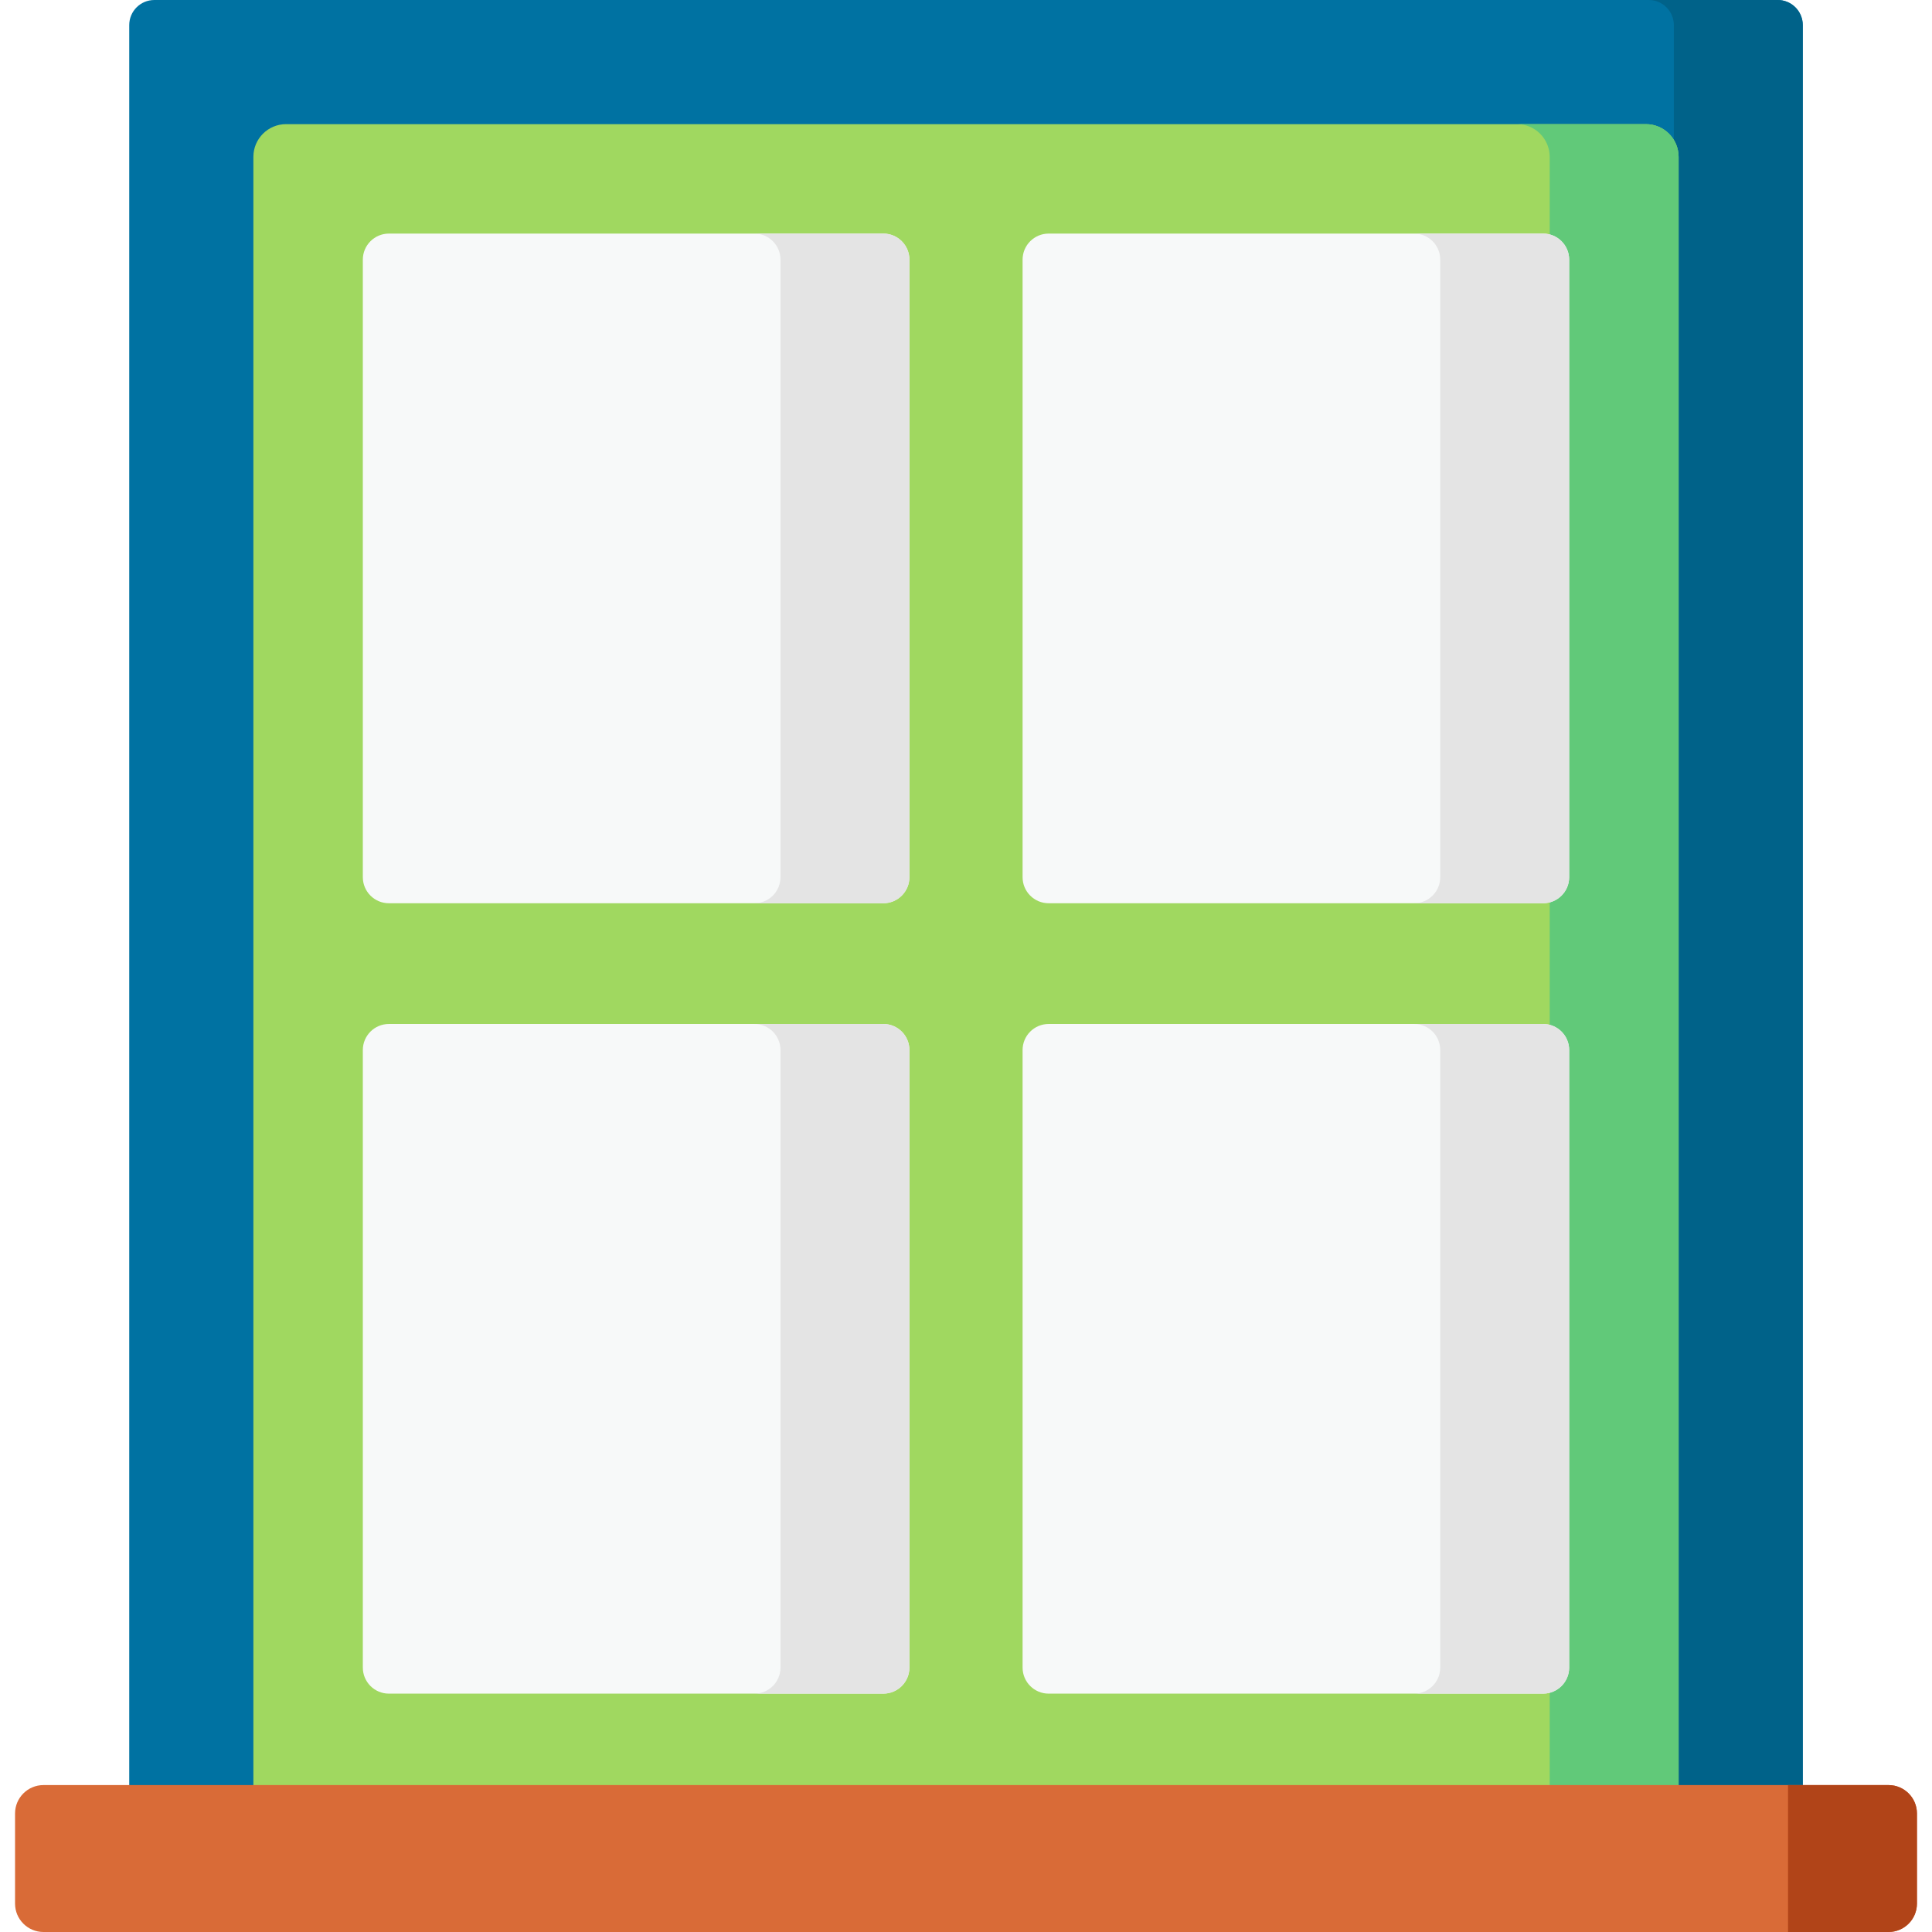
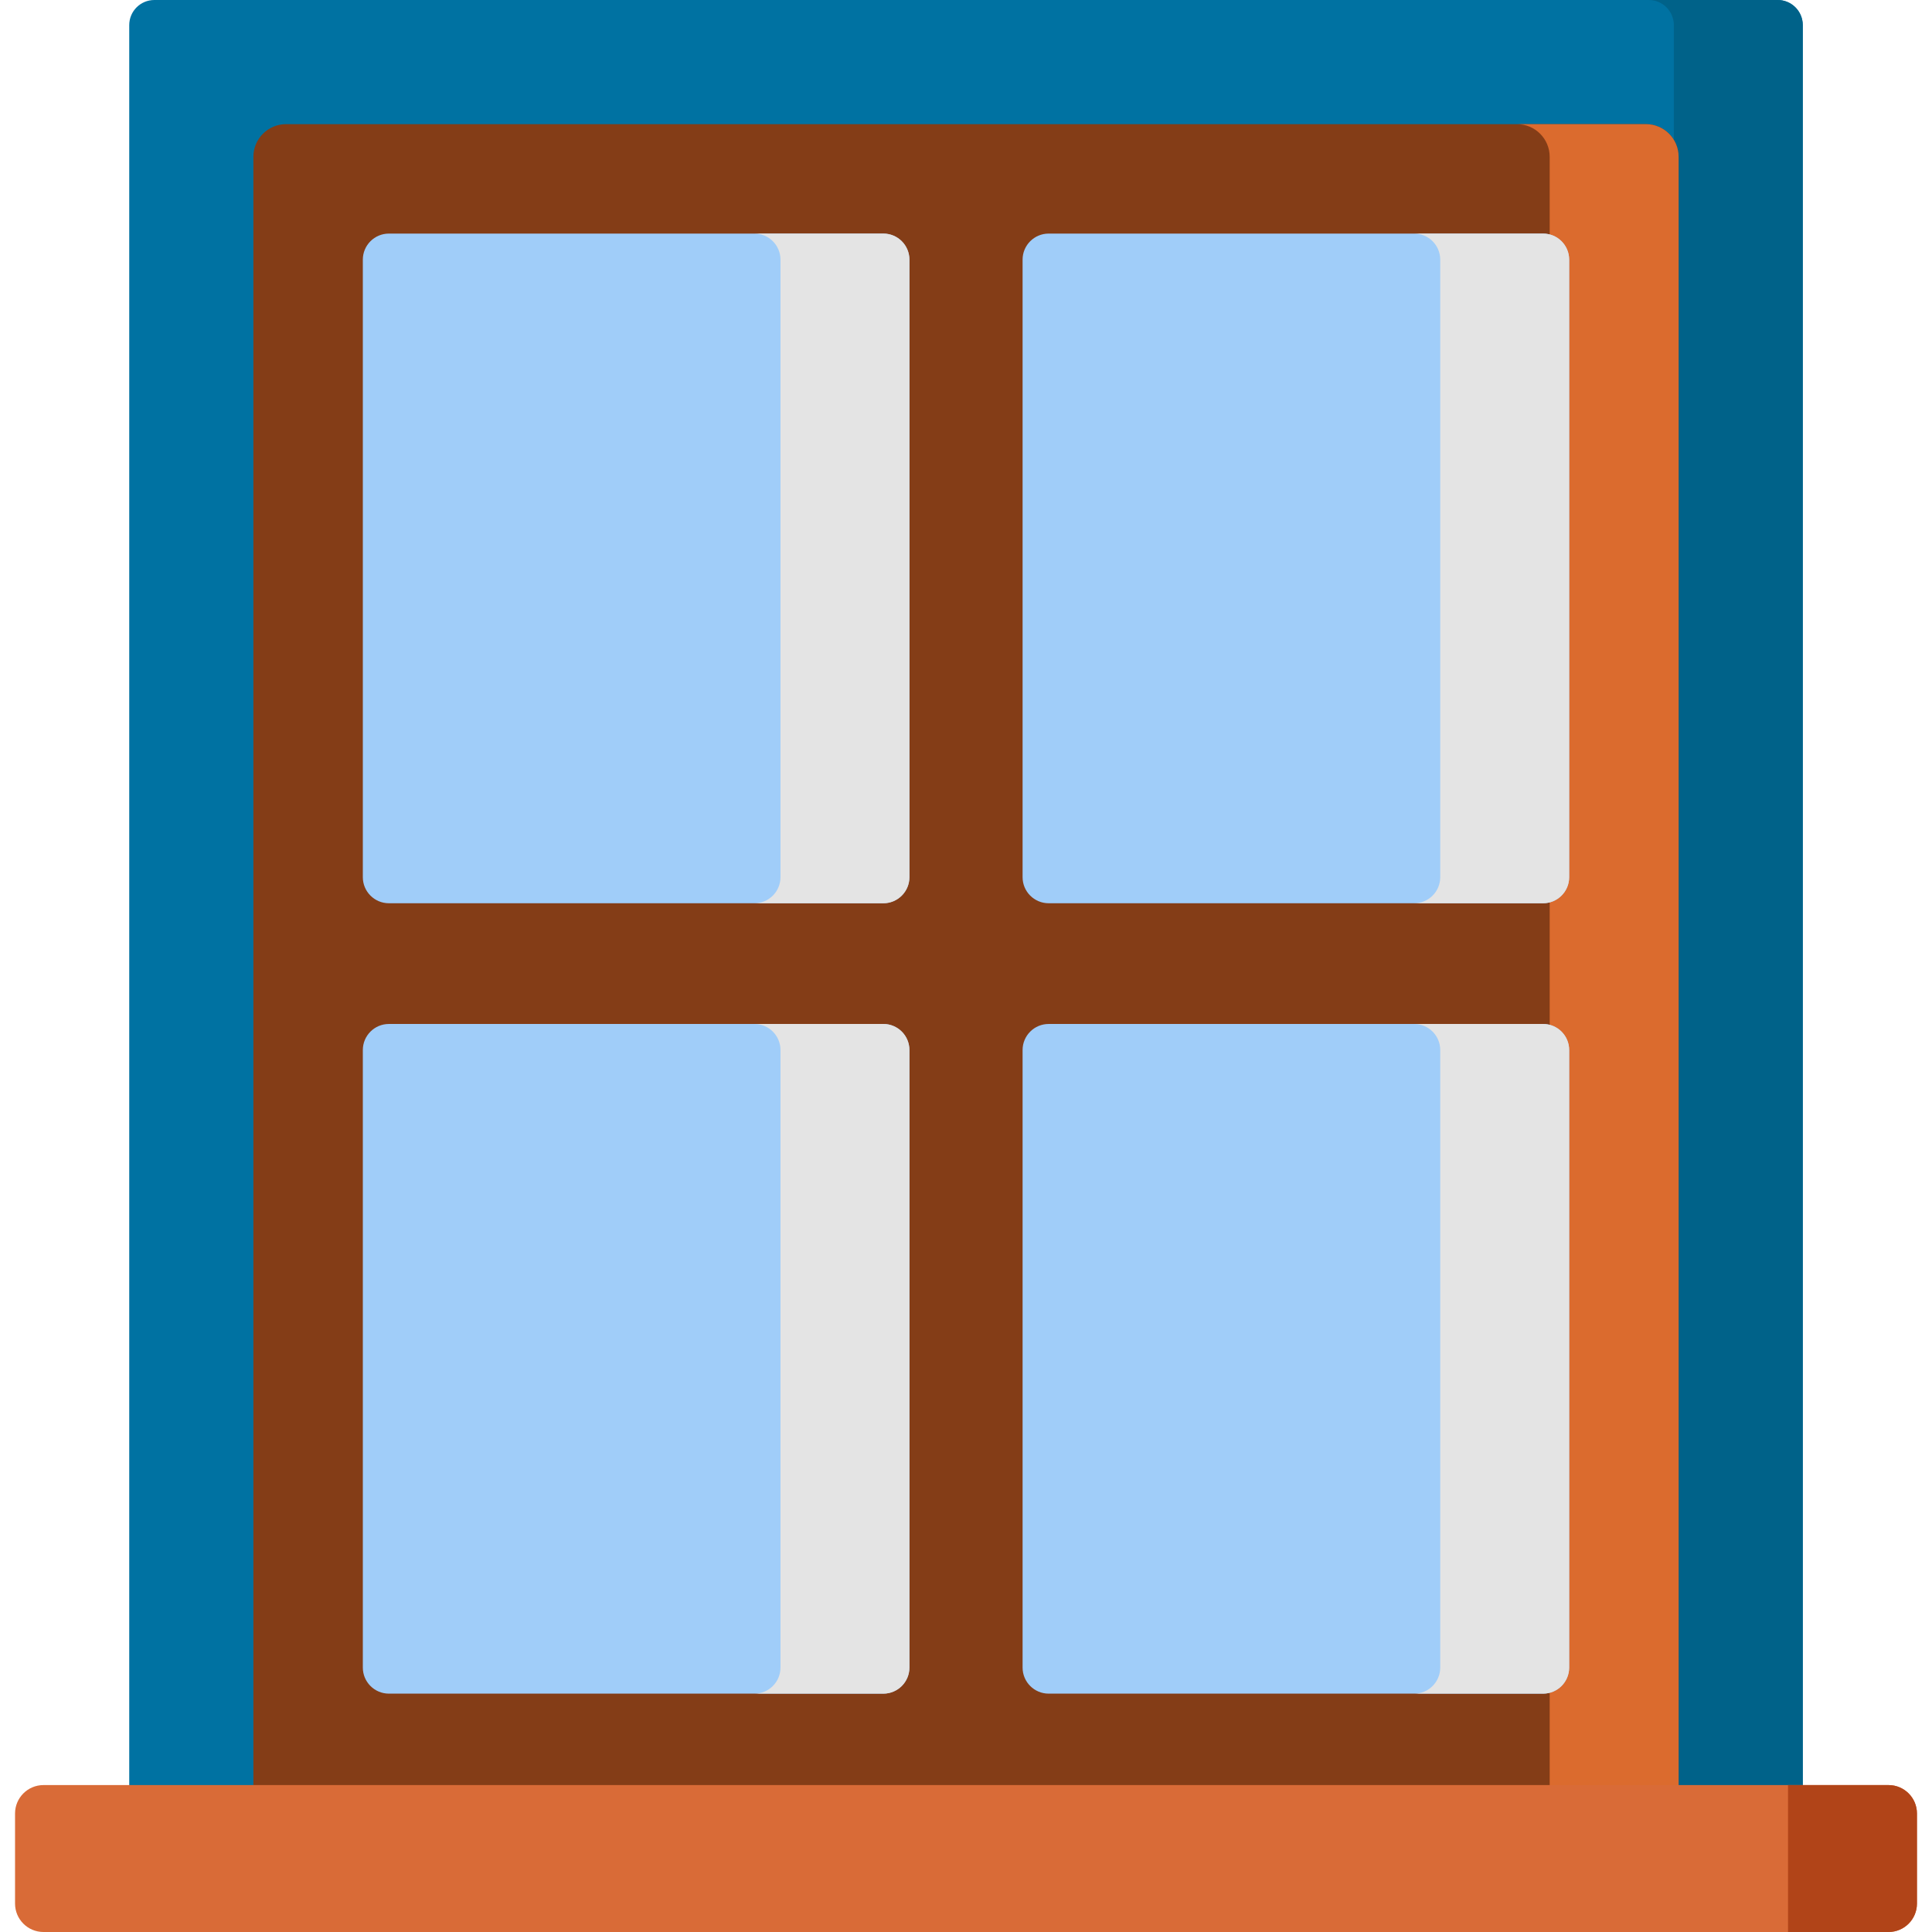
<svg xmlns="http://www.w3.org/2000/svg" version="1.1" id="Capa_1" x="0px" y="0px" viewBox="0 0 512 512" style="enable-background:new 0 0 512 512;" xml:space="preserve">
  <path style="fill:#0072A2;" d="M34.25,476.835V6.651C34.25,2.978,37.228,0,40.901,0h430.198c3.673,0,6.651,2.978,6.651,6.651  v470.183L34.25,476.835L34.25,476.835z" />
  <path style="fill:#006289;" d="M471.099,0h-34.167c3.673,0,6.651,2.978,6.651,6.651v470.183h34.167V6.651  C477.75,2.978,474.772,0,471.099,0z" />
-   <path style="fill:#A0D860;" d="M444.851,476.835H67.149V41.568c0-4.788,3.881-8.669,8.669-8.669h360.363  c4.788,0,8.669,3.881,8.669,8.669v435.267H444.851z" />
-   <path style="fill:#61C979;" d="M436.182,32.898h-34.167c4.788,0,8.669,3.881,8.669,8.669v435.267h34.167V41.568  C444.851,36.78,440.969,32.898,436.182,32.898z" />
+   <path style="fill:#843d17;" d="M444.851,476.835H67.149V41.568c0-4.788,3.881-8.669,8.669-8.669h360.363  c4.788,0,8.669,3.881,8.669,8.669v435.267H444.851z" />
+   <path style="fill:#db6b2e;" d="M436.182,32.898h-34.167c4.788,0,8.669,3.881,8.669,8.669v435.267h34.167V41.568  C444.851,36.78,440.969,32.898,436.182,32.898z" />
  <g>
-     <path style="fill:#F7F9F9;" d="M96.154,232.459V68.814c0-3.817,3.094-6.911,6.911-6.911h131.028c3.817,0,6.911,3.094,6.911,6.911   v163.645c0,3.817-3.094,6.911-6.911,6.911H103.065C99.248,239.371,96.154,236.276,96.154,232.459z" />
-     <path style="fill:#F7F9F9;" d="M96.154,441.92V278.274c0-3.817,3.094-6.911,6.911-6.911h131.028c3.817,0,6.911,3.094,6.911,6.911   V441.92c0,3.817-3.094,6.911-6.911,6.911H103.065C99.248,448.831,96.154,445.737,96.154,441.92z" />
-     <path style="fill:#F7F9F9;" d="M270.996,232.459V68.814c0-3.817,3.094-6.911,6.911-6.911h131.028c3.817,0,6.911,3.094,6.911,6.911   v163.645c0,3.817-3.094,6.911-6.911,6.911H277.907C274.09,239.371,270.996,236.276,270.996,232.459z" />
+     <path style="fill:#a0cdf9;" d="M96.154,232.459V68.814c0-3.817,3.094-6.911,6.911-6.911h131.028c3.817,0,6.911,3.094,6.911,6.911   v163.645c0,3.817-3.094,6.911-6.911,6.911H103.065C99.248,239.371,96.154,236.276,96.154,232.459z" />
+     <path style="fill:#a0cdf9;" d="M96.154,441.92V278.274c0-3.817,3.094-6.911,6.911-6.911h131.028c3.817,0,6.911,3.094,6.911,6.911   V441.92c0,3.817-3.094,6.911-6.911,6.911H103.065C99.248,448.831,96.154,445.737,96.154,441.92z" />
+     <path style="fill:#a0cdf9;" d="M270.996,232.459V68.814c0-3.817,3.094-6.911,6.911-6.911h131.028c3.817,0,6.911,3.094,6.911,6.911   v163.645c0,3.817-3.094,6.911-6.911,6.911H277.907C274.09,239.371,270.996,236.276,270.996,232.459z" />
  </g>
  <path style="fill:#E4E4E4;" d="M408.935,61.903h-34.167c3.817,0,6.911,3.094,6.911,6.911v163.645c0,3.817-3.094,6.911-6.911,6.911  h34.167c3.817,0,6.911-3.094,6.911-6.911V68.814C415.846,64.997,412.752,61.903,408.935,61.903z" />
-   <path style="fill:#F7F9F9;" d="M270.996,441.92V278.274c0-3.817,3.094-6.911,6.911-6.911h131.028c3.817,0,6.911,3.094,6.911,6.911  V441.92c0,3.817-3.094,6.911-6.911,6.911H277.907C274.09,448.831,270.996,445.737,270.996,441.92z" />
+   <path style="fill:#a0cdf9;" d="M270.996,441.92V278.274c0-3.817,3.094-6.911,6.911-6.911h131.028c3.817,0,6.911,3.094,6.911,6.911  V441.92c0,3.817-3.094,6.911-6.911,6.911H277.907C274.09,448.831,270.996,445.737,270.996,441.92z" />
  <g>
    <path style="fill:#E4E4E4;" d="M408.935,271.363h-34.167c3.817,0,6.911,3.094,6.911,6.911V441.92c0,3.817-3.094,6.911-6.911,6.911   h34.167c3.817,0,6.911-3.094,6.911-6.911V278.274C415.846,274.457,412.752,271.363,408.935,271.363z" />
    <path style="fill:#E4E4E4;" d="M234.093,61.903h-34.167c3.817,0,6.911,3.094,6.911,6.911v163.645c0,3.817-3.094,6.911-6.911,6.911   h34.167c3.817,0,6.911-3.094,6.911-6.911V68.814C241.004,64.997,237.91,61.903,234.093,61.903z" />
    <path style="fill:#E4E4E4;" d="M234.093,271.363h-34.167c3.817,0,6.911,3.094,6.911,6.911V441.92c0,3.817-3.094,6.911-6.911,6.911   h34.167c3.817,0,6.911-3.094,6.911-6.911V278.274C241.004,274.457,237.91,271.363,234.093,271.363z" />
  </g>
  <path style="fill:#D96B37;" d="M500.481,512H11.519c-4.16,0-7.532-3.372-7.532-7.532v-23.873c0-4.16,3.372-7.532,7.532-7.532H500.48  c4.16,0,7.532,3.372,7.532,7.532v23.873C508.013,508.628,504.641,512,500.481,512z" />
  <path style="fill:#B14418;" d="M500.481,473.063h-26.635V512h26.635c4.16,0,7.532-3.372,7.532-7.532v-23.873  C508.013,476.435,504.641,473.063,500.481,473.063z" />
</svg>
